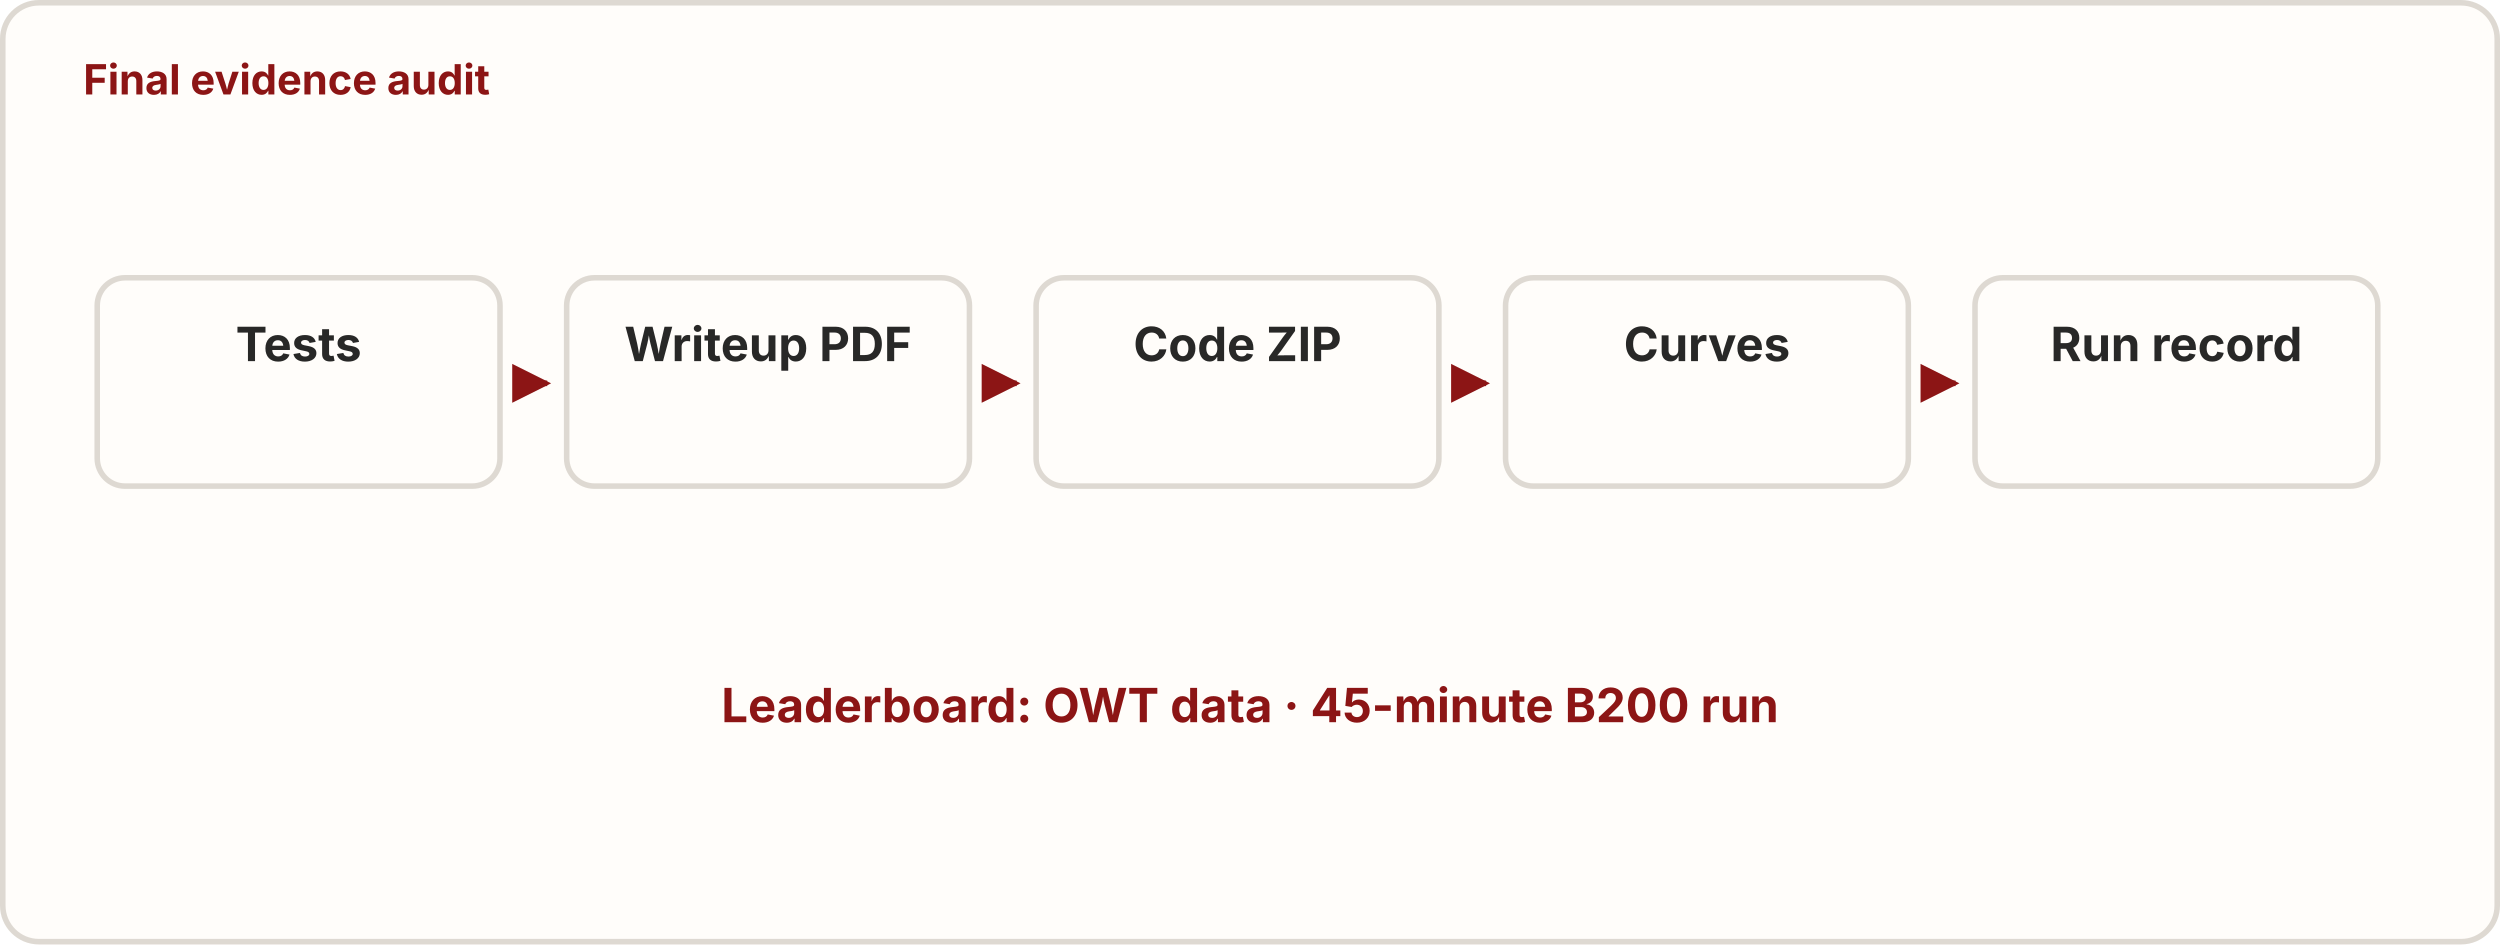
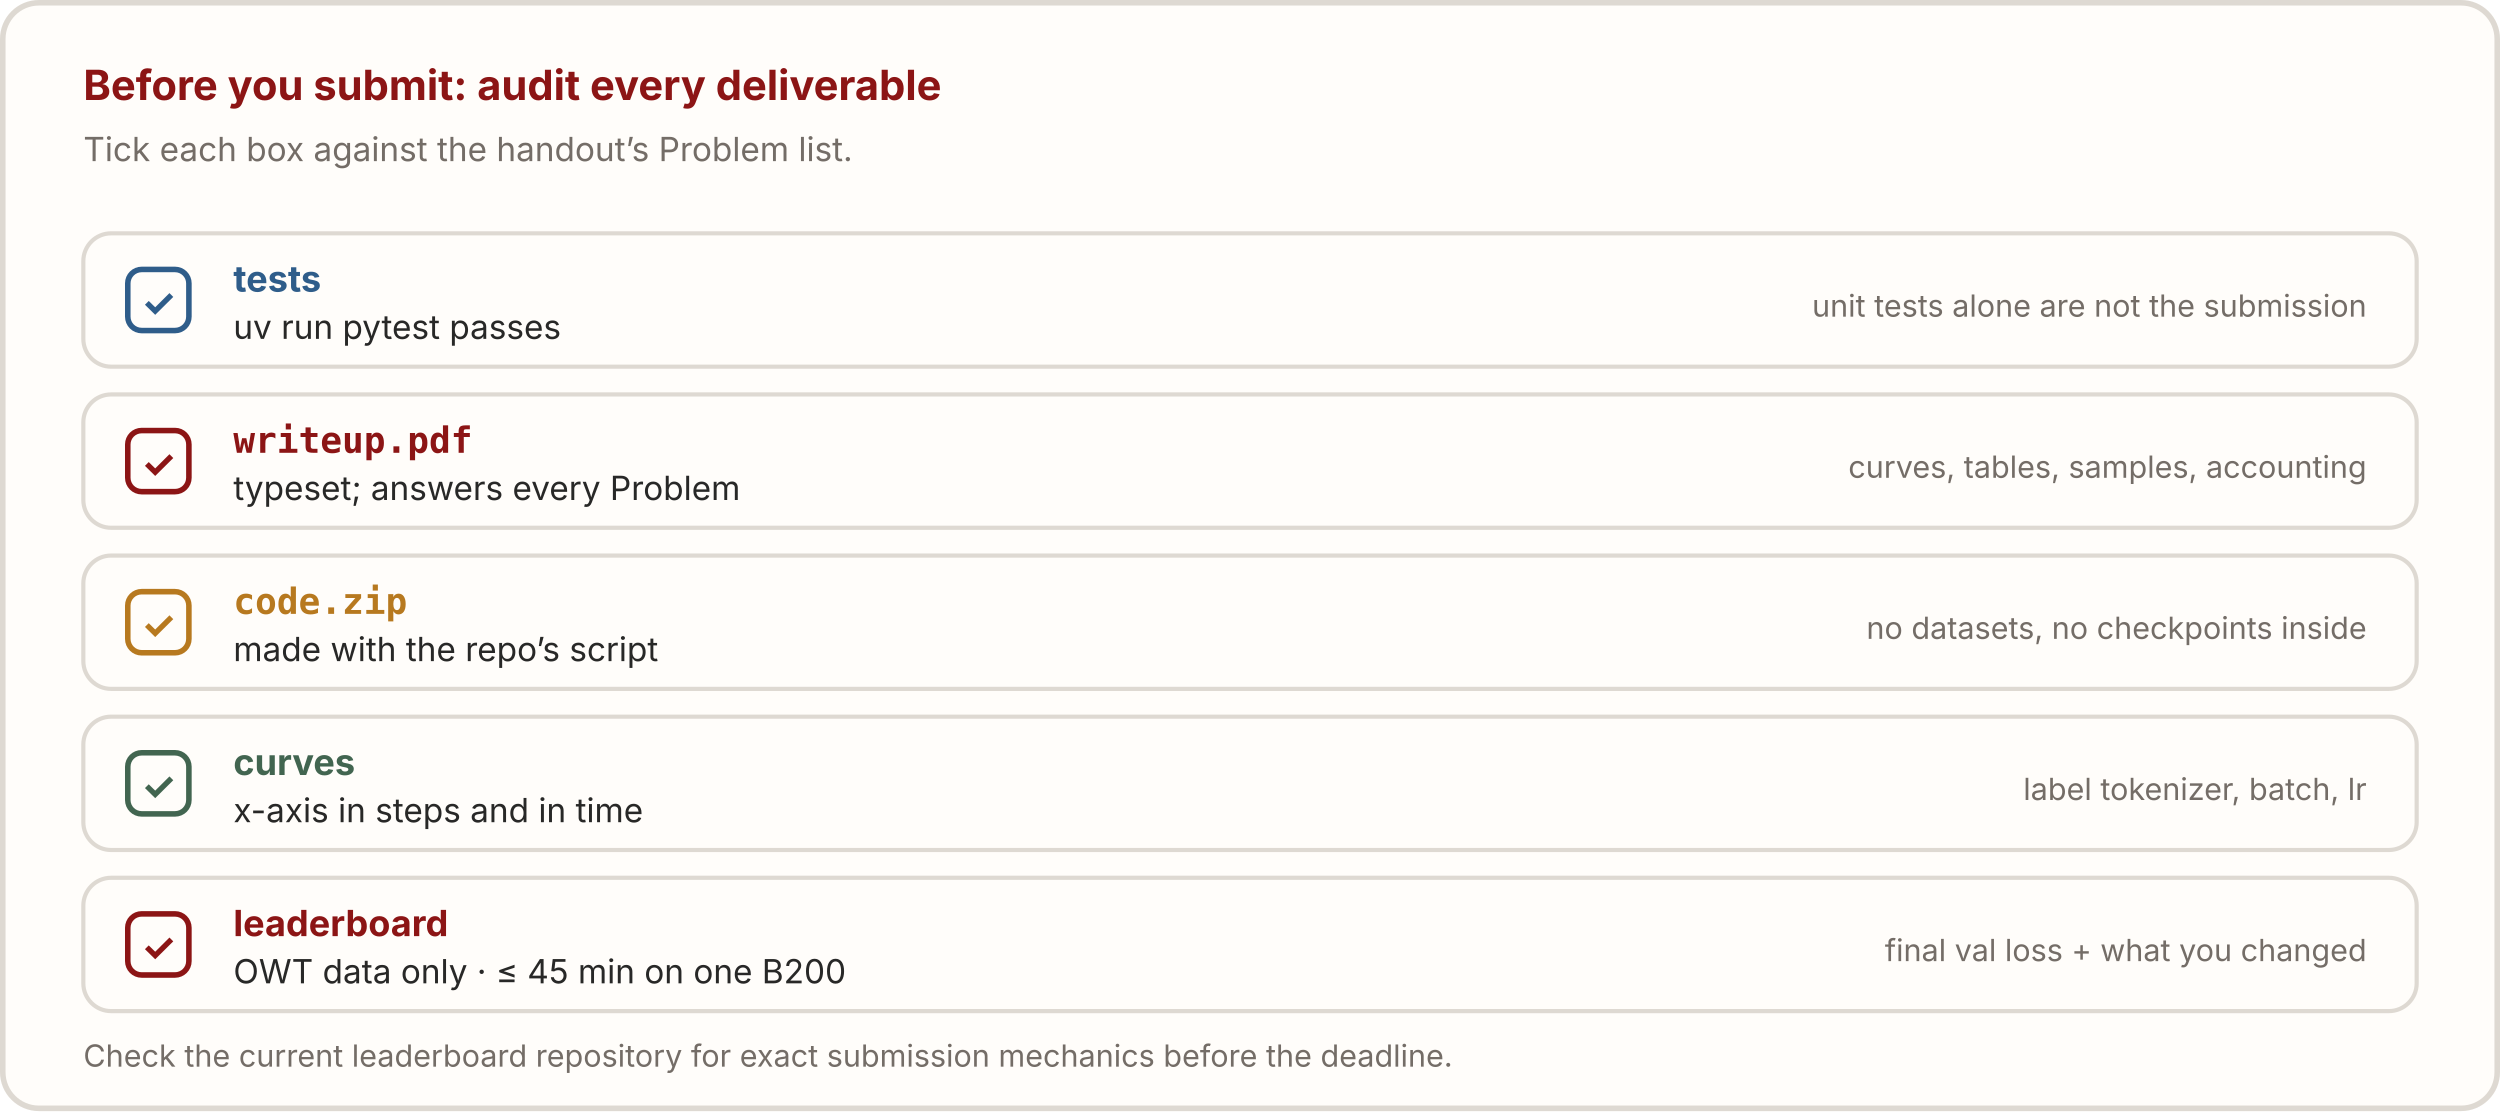
- <svg xmlns="http://www.w3.org/2000/svg" viewBox="0 0 900 340" role="img" aria-labelledby="t d">
+ <svg xmlns="http://www.w3.org/2000/svg" viewBox="0 0 900 400" role="img" aria-labelledby="t d">
  <defs>
    <marker id="arrow" viewBox="0 0 10 10" refX="9" refY="5" markerWidth="7" markerHeight="7" orient="auto-start-reverse">
      <path d="M0 0L10 5L0 10Z" fill="#8c1515" />
    </marker>
+     <marker id="arrow-g" viewBox="0 0 10 10" refX="9" refY="5" markerWidth="7" markerHeight="7" orient="auto-start-reverse">
+       <path d="M0 0L10 5L0 10Z" fill="#746d67" />
+     </marker>
  </defs>
-   <rect width="900" height="340" rx="14" fill="#fffdfa" />
-   <rect x="1" y="1" width="898" height="338" rx="13" fill="none" stroke="#ded9d2" stroke-width="2" />
-   <text x="30" y="34" text-anchor="start" font-family="Inter,Arial,sans-serif" font-size="15" font-weight="700" fill="#8c1515">Final evidence audit</text>
-   <rect x="35" y="100" width="145" height="75" rx="10" fill="#fffdfa" stroke="#ded9d2" stroke-width="2" />
-   <text x="107.5" y="130" text-anchor="middle" font-family="Inter,Arial,sans-serif" font-size="17" font-weight="700" fill="#282827">Tests</text>
-   <rect x="204" y="100" width="145" height="75" rx="10" fill="#fffdfa" stroke="#ded9d2" stroke-width="2" />
-   <text x="276.5" y="130" text-anchor="middle" font-family="Inter,Arial,sans-serif" font-size="17" font-weight="700" fill="#282827">Writeup PDF</text>
-   <path d="M185 138L197 138" fill="none" stroke="#8c1515" stroke-width="2" marker-end="url(#arrow)" />
-   <rect x="373" y="100" width="145" height="75" rx="10" fill="#fffdfa" stroke="#ded9d2" stroke-width="2" />
-   <text x="445.5" y="130" text-anchor="middle" font-family="Inter,Arial,sans-serif" font-size="17" font-weight="700" fill="#282827">Code ZIP</text>
-   <path d="M354 138L366 138" fill="none" stroke="#8c1515" stroke-width="2" marker-end="url(#arrow)" />
-   <rect x="542" y="100" width="145" height="75" rx="10" fill="#fffdfa" stroke="#ded9d2" stroke-width="2" />
-   <text x="614.5" y="130" text-anchor="middle" font-family="Inter,Arial,sans-serif" font-size="17" font-weight="700" fill="#282827">Curves</text>
-   <path d="M523 138L535 138" fill="none" stroke="#8c1515" stroke-width="2" marker-end="url(#arrow)" />
-   <rect x="711" y="100" width="145" height="75" rx="10" fill="#fffdfa" stroke="#ded9d2" stroke-width="2" />
-   <text x="783.5" y="130" text-anchor="middle" font-family="Inter,Arial,sans-serif" font-size="17" font-weight="700" fill="#282827">Run record</text>
-   <path d="M692 138L704 138" fill="none" stroke="#8c1515" stroke-width="2" marker-end="url(#arrow)" />
-   <text x="450" y="260" text-anchor="middle" font-family="Inter,Arial,sans-serif" font-size="17" font-weight="700" fill="#8c1515">Leaderboard: OWT data · 45-minute B200 run</text>
+   <rect width="900" height="400" rx="14" fill="#fffdfa" />
+   <rect x="1" y="1" width="898" height="398" rx="13" fill="none" stroke="#ded9d2" stroke-width="2" />
+   <text x="30" y="36" text-anchor="start" font-family="Inter,Arial,sans-serif" font-size="15" font-weight="700" fill="#8c1515">Before you submit: audit every deliverable</text>
+   <text x="30" y="58" text-anchor="start" font-family="Inter,Arial,sans-serif" font-size="12" font-weight="400" fill="#746d67">Tick each box against the handout’s Problem list.</text>
+   <rect x="30" y="84" width="840" height="48" rx="10" fill="#fffdfa" stroke="#ded9d2" stroke-width="1.5" />
+   <rect x="46" y="97" width="22" height="22" rx="5" fill="#fffdfa" stroke="#2f5d8a" stroke-width="2" />
+   <text x="57" y="114" text-anchor="middle" font-family="Inter,Arial,sans-serif" font-size="14" font-weight="700" fill="#2f5d8a">✓</text>
+   <text x="84" y="105" text-anchor="start" font-family="Inter,Arial,sans-serif" font-size="13" font-weight="700" fill="#2f5d8a">tests</text>
+   <text x="84" y="122" text-anchor="start" font-family="Inter,Arial,sans-serif" font-size="12" font-weight="400" fill="#282827">uv run pytest passes</text>
+   <text x="852" y="114" text-anchor="end" font-family="Inter,Arial,sans-serif" font-size="11" font-weight="400" fill="#746d67">unit tests alone are not the submission</text>
+   <rect x="30" y="142" width="840" height="48" rx="10" fill="#fffdfa" stroke="#ded9d2" stroke-width="1.5" />
+   <rect x="46" y="155" width="22" height="22" rx="5" fill="#fffdfa" stroke="#8c1515" stroke-width="2" />
+   <text x="57" y="172" text-anchor="middle" font-family="Inter,Arial,sans-serif" font-size="14" font-weight="700" fill="#8c1515">✓</text>
+   <text x="84" y="163" text-anchor="start" font-family="ui-monospace,Menlo,Consolas,monospace" font-size="13" font-weight="700" fill="#8c1515">writeup.pdf</text>
+   <text x="84" y="180" text-anchor="start" font-family="Inter,Arial,sans-serif" font-size="12" font-weight="400" fill="#282827">typeset; answers every Problem</text>
+   <text x="852" y="172" text-anchor="end" font-family="Inter,Arial,sans-serif" font-size="11" font-weight="400" fill="#746d67">curves, tables, samples, accounting</text>
+   <rect x="30" y="200" width="840" height="48" rx="10" fill="#fffdfa" stroke="#ded9d2" stroke-width="1.5" />
+   <rect x="46" y="213" width="22" height="22" rx="5" fill="#fffdfa" stroke="#b7791f" stroke-width="2" />
+   <text x="57" y="230" text-anchor="middle" font-family="Inter,Arial,sans-serif" font-size="14" font-weight="700" fill="#b7791f">✓</text>
+   <text x="84" y="221" text-anchor="start" font-family="ui-monospace,Menlo,Consolas,monospace" font-size="13" font-weight="700" fill="#b7791f">code.zip</text>
+   <text x="84" y="238" text-anchor="start" font-family="Inter,Arial,sans-serif" font-size="12" font-weight="400" fill="#282827">made with the repo’s script</text>
+   <text x="852" y="230" text-anchor="end" font-family="Inter,Arial,sans-serif" font-size="11" font-weight="400" fill="#746d67">no datasets, no checkpoints inside</text>
+   <rect x="30" y="258" width="840" height="48" rx="10" fill="#fffdfa" stroke="#ded9d2" stroke-width="1.5" />
+   <rect x="46" y="271" width="22" height="22" rx="5" fill="#fffdfa" stroke="#426550" stroke-width="2" />
+   <text x="57" y="288" text-anchor="middle" font-family="Inter,Arial,sans-serif" font-size="14" font-weight="700" fill="#426550">✓</text>
+   <text x="84" y="279" text-anchor="start" font-family="Inter,Arial,sans-serif" font-size="13" font-weight="700" fill="#426550">curves</text>
+   <text x="84" y="296" text-anchor="start" font-family="Inter,Arial,sans-serif" font-size="12" font-weight="400" fill="#282827">x-axis in steps and in time</text>
+   <text x="852" y="288" text-anchor="end" font-family="Inter,Arial,sans-serif" font-size="11" font-weight="400" fill="#746d67">label tokenizer, batch, lr</text>
+   <rect x="30" y="316" width="840" height="48" rx="10" fill="#fffdfa" stroke="#ded9d2" stroke-width="1.5" />
+   <rect x="46" y="329" width="22" height="22" rx="5" fill="#fffdfa" stroke="#8c1515" stroke-width="2" />
+   <text x="57" y="346" text-anchor="middle" font-family="Inter,Arial,sans-serif" font-size="14" font-weight="700" fill="#8c1515">✓</text>
+   <text x="84" y="337" text-anchor="start" font-family="Inter,Arial,sans-serif" font-size="13" font-weight="700" fill="#8c1515">leaderboard</text>
+   <text x="84" y="354" text-anchor="start" font-family="Inter,Arial,sans-serif" font-size="12" font-weight="400" fill="#282827">OWT data only · ≤ 45 min on one B200</text>
+   <text x="852" y="346" text-anchor="end" font-family="Inter,Arial,sans-serif" font-size="11" font-weight="400" fill="#746d67">final val loss + what you changed</text>
+   <text x="30" y="384" text-anchor="start" font-family="Inter,Arial,sans-serif" font-size="11" font-weight="400" fill="#746d67">Check the current leaderboard repository for exact submission mechanics before the deadline.</text>
</svg>
